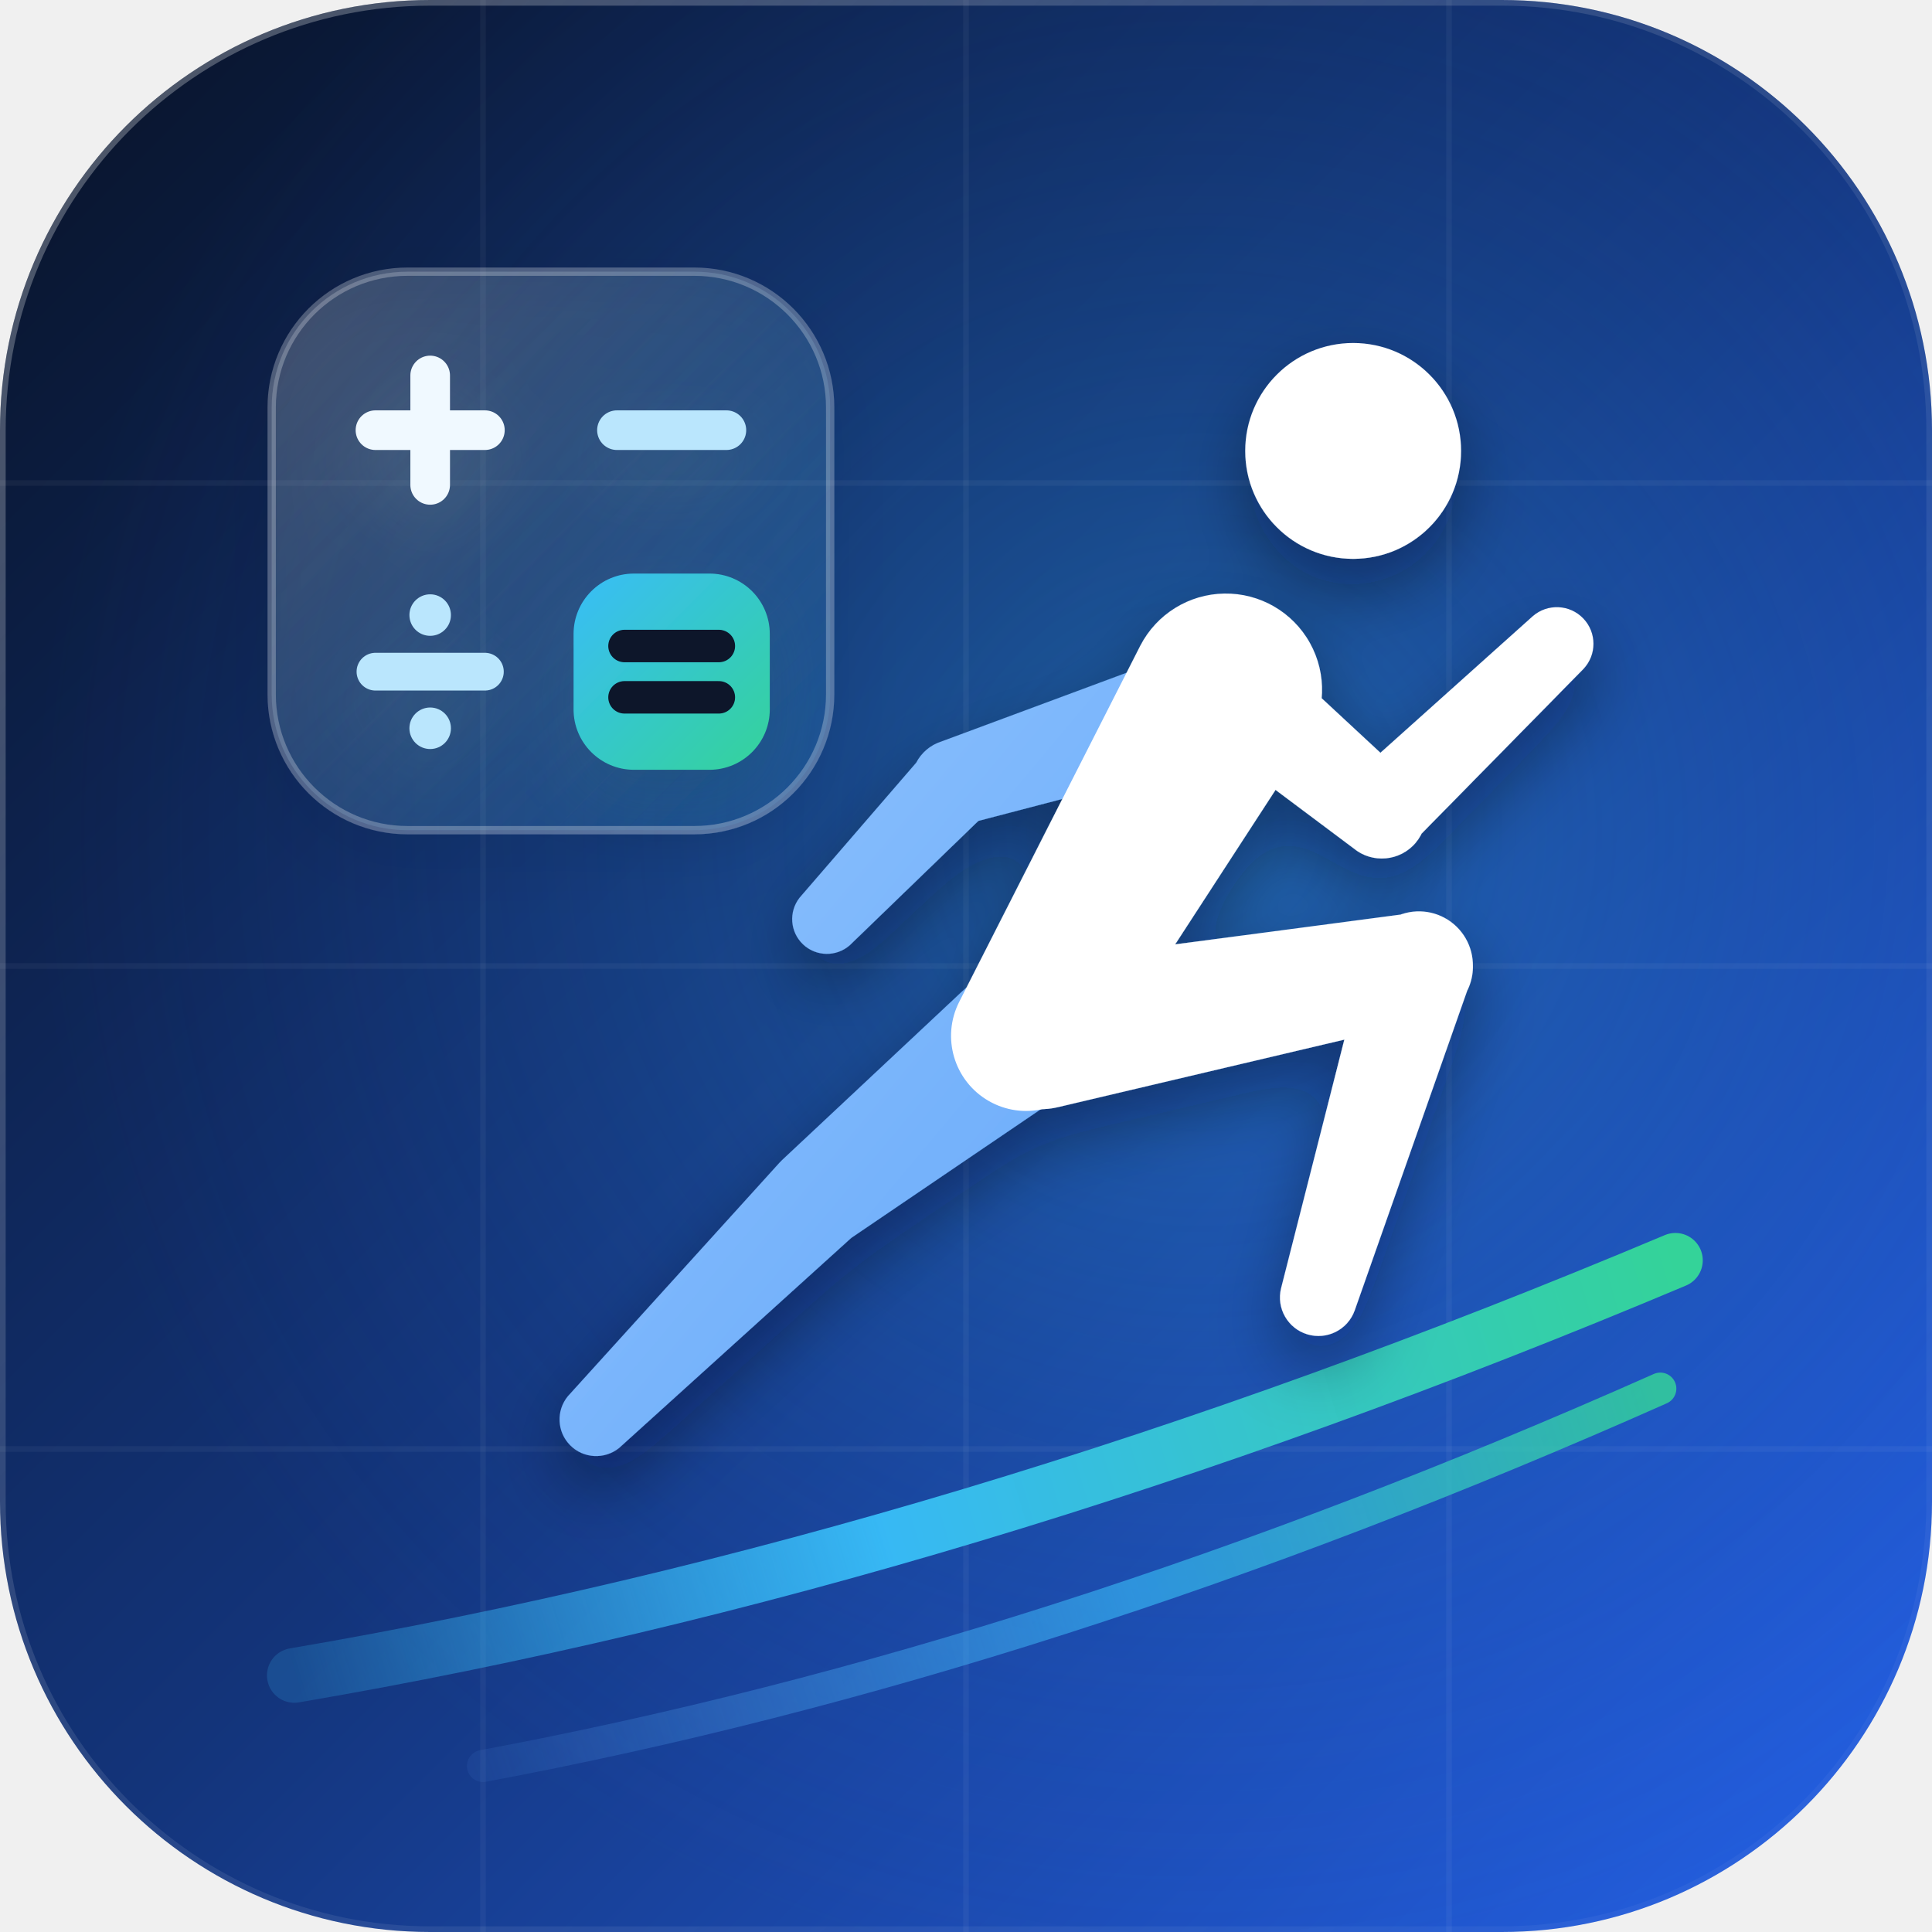
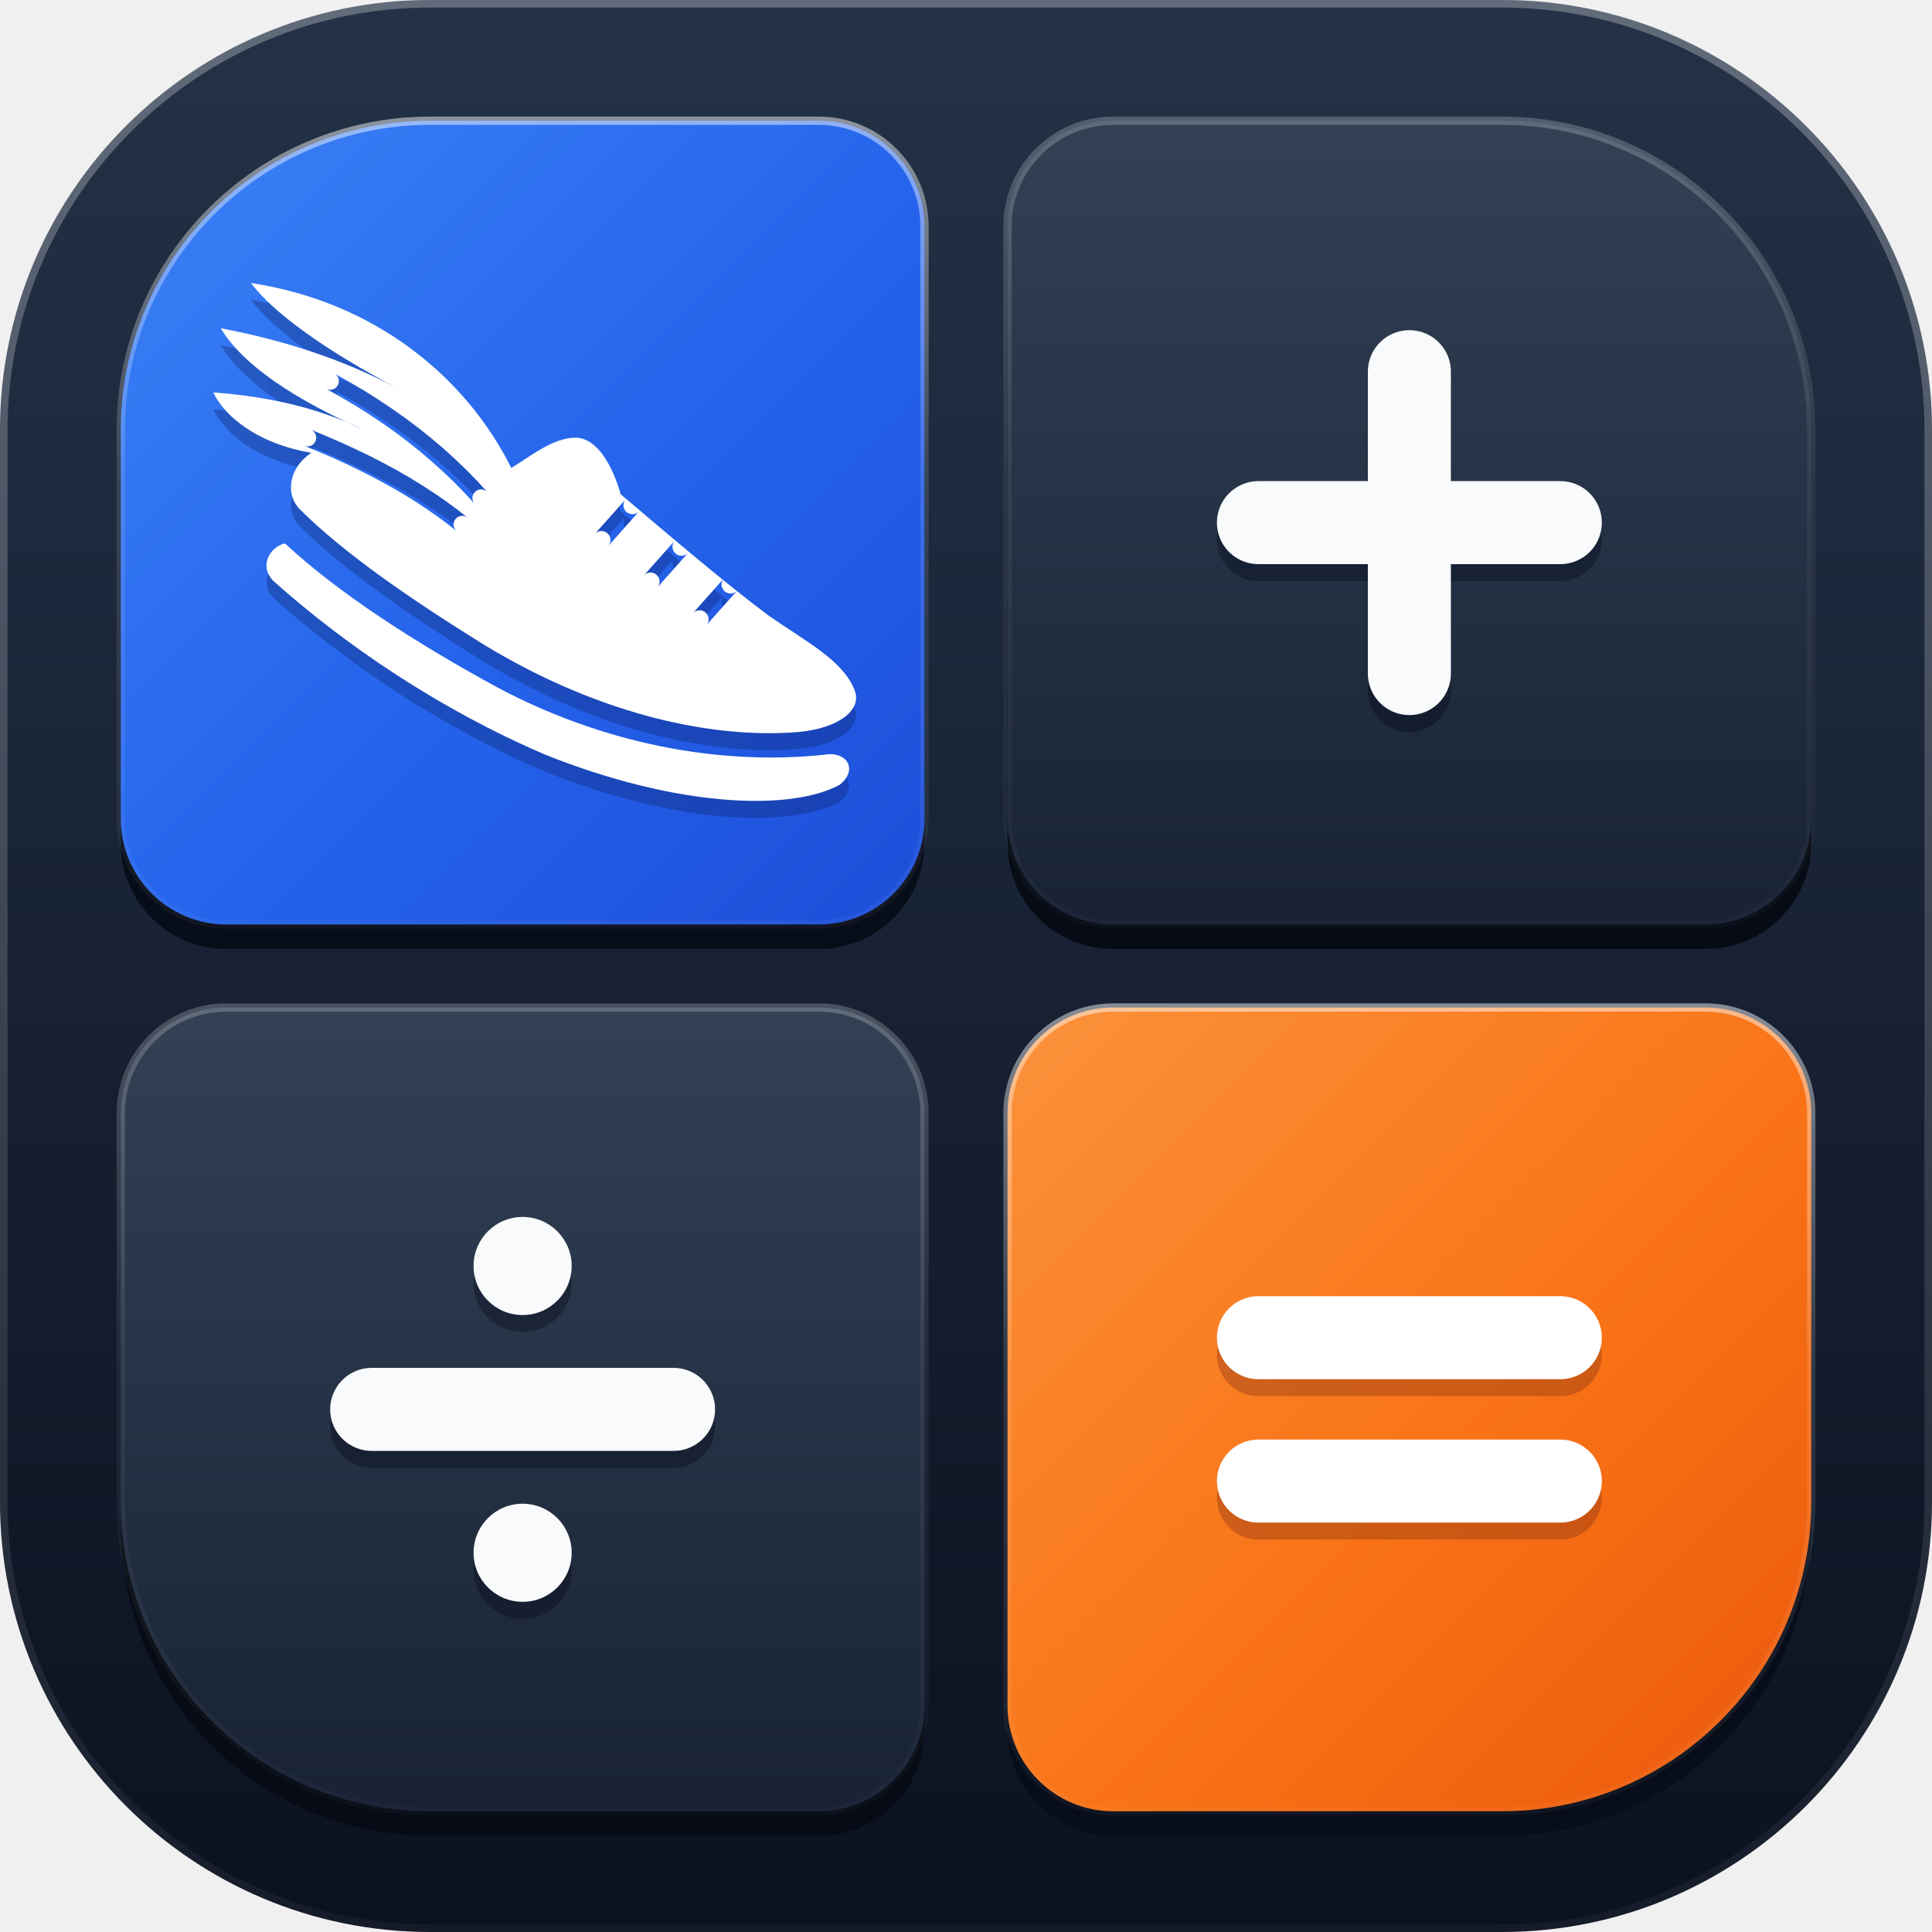
- <svg xmlns="http://www.w3.org/2000/svg" viewBox="0 0 512 512" width="100%" height="100%">
+ <svg xmlns="http://www.w3.org/2000/svg" viewBox="0 0 512 512" width="512" height="512">
  <defs>
-     <linearGradient id="bg" x1="0%" y1="0%" x2="100%" y2="100%">
-       <stop offset="0%" stop-color="#081226" />
-       <stop offset="50%" stop-color="#13347A" />
-       <stop offset="100%" stop-color="#2563EB" />
+     <linearGradient id="chassis" x1="0%" y1="0%" x2="0%" y2="100%">
+       <stop offset="0%" stop-color="#243247" />
+       <stop offset="100%" stop-color="#0B1120" />
    </linearGradient>
-     <radialGradient id="glow" cx="62%" cy="43%" r="60%">
-       <stop offset="0%" stop-color="#38BDF8" stop-opacity="0.32" />
-       <stop offset="100%" stop-color="#2563EB" stop-opacity="0" />
-     </radialGradient>
-     <linearGradient id="rim" x1="0%" y1="0%" x2="100%" y2="100%">
-       <stop offset="0%" stop-color="#FFFFFF" stop-opacity="0.30" />
-       <stop offset="50%" stop-color="#FFFFFF" stop-opacity="0.09" />
-       <stop offset="100%" stop-color="#FFFFFF" stop-opacity="0.03" />
+     <linearGradient id="chassisRim" x1="0%" y1="0%" x2="0%" y2="100%">
+       <stop offset="0%" stop-color="#FFFFFF" stop-opacity="0.28" />
+       <stop offset="100%" stop-color="#FFFFFF" stop-opacity="0.04" />
    </linearGradient>
-     <linearGradient id="track1" x1="78" y1="444" x2="444" y2="334" gradientUnits="userSpaceOnUse">
-       <stop offset="0%" stop-color="#38BDF8" stop-opacity="0.18" />
-       <stop offset="42%" stop-color="#38BDF8" stop-opacity="0.96" />
-       <stop offset="100%" stop-color="#34D399" stop-opacity="1" />
+     <linearGradient id="blueKey" x1="0%" y1="0%" x2="100%" y2="100%">
+       <stop offset="0%" stop-color="#3B82F6" />
+       <stop offset="55%" stop-color="#2563EB" />
+       <stop offset="100%" stop-color="#1D4ED8" />
    </linearGradient>
-     <linearGradient id="track2" x1="126" y1="470" x2="440" y2="370" gradientUnits="userSpaceOnUse">
-       <stop offset="0%" stop-color="#60A5FA" stop-opacity="0.08" />
-       <stop offset="55%" stop-color="#38BDF8" stop-opacity="0.62" />
-       <stop offset="100%" stop-color="#34D399" stop-opacity="0.84" />
+     <linearGradient id="slateKey" x1="0%" y1="0%" x2="0%" y2="100%">
+       <stop offset="0%" stop-color="#334155" />
+       <stop offset="100%" stop-color="#182234" />
    </linearGradient>
-     <linearGradient id="backLimb" x1="0%" y1="0%" x2="100%" y2="100%">
-       <stop offset="0%" stop-color="#93C5FD" />
-       <stop offset="100%" stop-color="#60A5FA" />
+     <linearGradient id="orangeKey" x1="0%" y1="0%" x2="100%" y2="100%">
+       <stop offset="0%" stop-color="#FB923C" />
+       <stop offset="55%" stop-color="#F97316" />
+       <stop offset="100%" stop-color="#EA580C" />
    </linearGradient>
-     <linearGradient id="mathTile" x1="0%" y1="0%" x2="100%" y2="100%">
-       <stop offset="0%" stop-color="#FFFFFF" stop-opacity="0.21" />
-       <stop offset="100%" stop-color="#38BDF8" stop-opacity="0.09" />
+     <linearGradient id="keyBevelLight" x1="0%" y1="0%" x2="0%" y2="100%">
+       <stop offset="0%" stop-color="#FFFFFF" stop-opacity="0.48" />
+       <stop offset="45%" stop-color="#FFFFFF" stop-opacity="0.12" />
+       <stop offset="100%" stop-color="#FFFFFF" stop-opacity="0.04" />
    </linearGradient>
-     <linearGradient id="eqTile" x1="0%" y1="0%" x2="100%" y2="100%">
-       <stop offset="0%" stop-color="#38BDF8" />
-       <stop offset="100%" stop-color="#34D399" />
+     <linearGradient id="slateBevelLight" x1="0%" y1="0%" x2="0%" y2="100%">
+       <stop offset="0%" stop-color="#FFFFFF" stop-opacity="0.22" />
+       <stop offset="45%" stop-color="#FFFFFF" stop-opacity="0.06" />
+       <stop offset="100%" stop-color="#FFFFFF" stop-opacity="0.02" />
    </linearGradient>
-     <filter id="softShadow" x="-18%" y="-18%" width="136%" height="136%">
-       <feDropShadow dx="0" dy="8" stdDeviation="9" flood-color="#040A18" flood-opacity="0.38" />
-     </filter>
-     <clipPath id="squircle">
+     <clipPath id="sq">
      <rect width="512" height="512" rx="114" ry="114" />
    </clipPath>
  </defs>
-   <g clip-path="url(#squircle)">
-     <rect width="512" height="512" fill="url(#bg)" />
-     <rect width="512" height="512" fill="url(#glow)" />
-     <g stroke="#FFFFFF" stroke-opacity="0.045" stroke-width="1.5">
-       <line x1="128" y1="0" x2="128" y2="512" />
-       <line x1="256" y1="0" x2="256" y2="512" />
-       <line x1="384" y1="0" x2="384" y2="512" />
-       <line x1="0" y1="128" x2="512" y2="128" />
-       <line x1="0" y1="256" x2="512" y2="256" />
-       <line x1="0" y1="384" x2="512" y2="384" />
-     </g>
+   <g clip-path="url(#sq)">
+     <rect width="512" height="512" fill="url(#chassis)" />
    <g>
-       <g transform="translate(72 72)" filter="url(#softShadow)">
-         <rect width="148" height="148" rx="36" fill="url(#mathTile)" stroke="#FFFFFF" stroke-opacity="0.26" stroke-width="2.2" />
-         <g transform="translate(42 42)" stroke="#F0F9FF" stroke-width="10.5" stroke-linecap="round">
-           <line x1="-14.5" y1="0" x2="14.5" y2="0" />
-           <line x1="0" y1="-14.5" x2="0" y2="14.5" />
-         </g>
-         <g transform="translate(106 42)" stroke="#BAE6FD" stroke-width="10.5" stroke-linecap="round">
-           <line x1="-14.5" y1="0" x2="14.5" y2="0" />
-         </g>
-         <g transform="translate(42 106)">
-           <line x1="-14.5" y1="0" x2="14.5" y2="0" stroke="#BAE6FD" stroke-width="10" stroke-linecap="round" />
-           <circle cx="0" cy="-15" r="5.5" fill="#BAE6FD" />
-           <circle cx="0" cy="15" r="5.5" fill="#BAE6FD" />
-         </g>
-         <g transform="translate(106 106)">
-           <rect x="-26" y="-26" width="52" height="52" rx="16" fill="url(#eqTile)" />
-           <line x1="-12.5" y1="-6.8" x2="12.5" y2="-6.8" stroke="#07132A" stroke-width="8.6" stroke-linecap="round" />
-           <line x1="-12.5" y1="6.8" x2="12.5" y2="6.8" stroke="#07132A" stroke-width="8.6" stroke-linecap="round" />
-         </g>
+       <path d="M 114.0 38.5 L 217.0 38.5 A 28.0 28.0 0 0 1 245.0 66.5 L 245.0 223.5 A 28.0 28.0 0 0 1 217.0 251.5 L 60.0 251.5 A 28.0 28.0 0 0 1 32.0 223.5 L 32.0 120.5 A 82.0 82.0 0 0 1 114.0 38.5 Z" fill="#070D19" />
+       <path d="M 295.0 38.5 L 398.0 38.5 A 82.0 82.0 0 0 1 480.0 120.5 L 480.0 223.5 A 28.0 28.0 0 0 1 452.0 251.5 L 295.0 251.5 A 28.0 28.0 0 0 1 267.0 223.5 L 267.0 66.5 A 28.0 28.0 0 0 1 295.0 38.5 Z" fill="#060B15" />
+       <path d="M 60.0 273.5 L 217.0 273.5 A 28.0 28.0 0 0 1 245.0 301.5 L 245.0 458.5 A 28.0 28.0 0 0 1 217.0 486.5 L 114.0 486.5 A 82.0 82.0 0 0 1 32.0 404.5 L 32.0 301.5 A 28.0 28.0 0 0 1 60.0 273.5 Z" fill="#060B15" />
+       <path d="M 295.0 273.5 L 452.0 273.5 A 28.0 28.0 0 0 1 480.0 301.5 L 480.0 404.5 A 82.0 82.0 0 0 1 398.0 486.5 L 295.0 486.5 A 28.0 28.0 0 0 1 267.0 458.5 L 267.0 301.5 A 28.0 28.0 0 0 1 295.0 273.5 Z" fill="#070D19" />
+       <path d="M 114.0 32.0 L 217.0 32.0 A 28.0 28.0 0 0 1 245.0 60.0 L 245.0 217.0 A 28.0 28.0 0 0 1 217.0 245.0 L 60.0 245.0 A 28.0 28.0 0 0 1 32.0 217.0 L 32.0 114.0 A 82.0 82.0 0 0 1 114.0 32.0 Z" fill="url(#blueKey)" stroke="url(#keyBevelLight)" stroke-width="2.2" />
+       <path transform="translate(141.5 144.5)" d="M -75 -65 C -42 -60, -18 -40, -6 -16 C -1 -19, 5 -24, 11 -24 C 17 -24, 21 -16, 23 -9 C 36 2, 50 14, 62 23 C 72 30, 82 35, 85 43 C 87 48, 81 53, 70 54 C 45 56, 15 48, -13 31 C -34 18, -51 6, -62 -5 C -66 -9, -65 -16, -59 -20 C -71 -22, -81 -28, -85 -36 C -71 -35, -57 -32, -45 -26 C -63 -34, -77 -43, -83 -53 C -67 -50, -51 -45, -36 -37 C -55 -47, -69 -57, -75 -65 Z M -66 4 C -52 17, -32 30, -10 42 C 18 57, 49 63, 77 60 C 83 59, 86 64, 81 68 C 68 75, 38 74, 3 60 C -25 48, -50 31, -69 14 C -73 10, -70 5, -66 4 Z M -55.10 -36.98 L -51.20 -34.80 L -47.42 -32.56 L -43.75 -30.26 L -40.19 -27.88 L -36.74 -25.44 L -33.41 -22.93 L -30.18 -20.36 L -27.07 -17.71 L -24.07 -15.00 L -21.17 -12.23 L -18.39 -9.38 L -15.72 -6.47 A 2.30 2.30 0 0 1 -12.28 -9.53 L -15.05 -12.55 L -17.94 -15.50 L -20.93 -18.37 L -24.04 -21.18 L -27.26 -23.91 L -30.59 -26.57 L -34.03 -29.16 L -37.59 -31.67 L -41.25 -34.12 L -45.02 -36.49 L -48.91 -38.79 L -52.90 -41.02 A 2.30 2.30 0 0 1 -55.10 -36.98 Z M -60.85 -21.86 L -56.79 -20.19 L -52.85 -18.48 L -49.05 -16.73 L -45.36 -14.94 L -41.81 -13.11 L -38.38 -11.24 L -35.07 -9.34 L -31.89 -7.39 L -28.84 -5.40 L -25.92 -3.38 L -23.12 -1.32 L -20.45 0.79 A 2.30 2.30 0 0 1 -17.55 -2.79 L -20.34 -4.98 L -23.25 -7.12 L -26.28 -9.22 L -29.44 -11.28 L -32.72 -13.29 L -36.12 -15.26 L -39.65 -17.18 L -43.30 -19.06 L -47.08 -20.89 L -50.98 -22.68 L -55.00 -24.43 L -59.15 -26.14 A 2.30 2.30 0 0 1 -60.85 -21.86 Z M 24.21 -7.59 L 16.21 1.41 A 2.40 2.40 0 0 1 19.79 4.59 L 27.79 -4.41 A 2.40 2.40 0 0 1 24.21 -7.59 Z M 37.21 3.41 L 29.21 12.41 A 2.40 2.40 0 0 1 32.79 15.59 L 40.79 6.59 A 2.40 2.40 0 0 1 37.21 3.41 Z M 50.21 13.41 L 42.21 22.41 A 2.40 2.40 0 0 1 45.79 25.59 L 53.79 16.59 A 2.40 2.40 0 0 1 50.21 13.41 Z" fill="#0A1E5E" fill-opacity="0.32" fill-rule="evenodd" />
+       <path transform="translate(141.5 140.0)" d="M -75 -65 C -42 -60, -18 -40, -6 -16 C -1 -19, 5 -24, 11 -24 C 17 -24, 21 -16, 23 -9 C 36 2, 50 14, 62 23 C 72 30, 82 35, 85 43 C 87 48, 81 53, 70 54 C 45 56, 15 48, -13 31 C -34 18, -51 6, -62 -5 C -66 -9, -65 -16, -59 -20 C -71 -22, -81 -28, -85 -36 C -71 -35, -57 -32, -45 -26 C -63 -34, -77 -43, -83 -53 C -67 -50, -51 -45, -36 -37 C -55 -47, -69 -57, -75 -65 Z M -66 4 C -52 17, -32 30, -10 42 C 18 57, 49 63, 77 60 C 83 59, 86 64, 81 68 C 68 75, 38 74, 3 60 C -25 48, -50 31, -69 14 C -73 10, -70 5, -66 4 Z M -55.10 -36.98 L -51.20 -34.80 L -47.42 -32.56 L -43.75 -30.26 L -40.19 -27.88 L -36.74 -25.44 L -33.41 -22.93 L -30.18 -20.36 L -27.07 -17.71 L -24.07 -15.00 L -21.17 -12.23 L -18.39 -9.38 L -15.72 -6.47 A 2.30 2.30 0 0 1 -12.28 -9.53 L -15.05 -12.55 L -17.94 -15.50 L -20.93 -18.37 L -24.04 -21.18 L -27.26 -23.91 L -30.59 -26.57 L -34.03 -29.16 L -37.59 -31.67 L -41.25 -34.12 L -45.02 -36.49 L -48.91 -38.79 L -52.90 -41.02 A 2.30 2.30 0 0 1 -55.10 -36.98 Z M -60.85 -21.86 L -56.79 -20.19 L -52.85 -18.48 L -49.05 -16.73 L -45.36 -14.94 L -41.81 -13.11 L -38.38 -11.24 L -35.07 -9.34 L -31.89 -7.39 L -28.84 -5.40 L -25.92 -3.38 L -23.12 -1.32 L -20.45 0.79 A 2.30 2.30 0 0 1 -17.55 -2.79 L -20.34 -4.98 L -23.25 -7.12 L -26.28 -9.22 L -29.44 -11.28 L -32.72 -13.29 L -36.12 -15.26 L -39.65 -17.18 L -43.30 -19.06 L -47.08 -20.89 L -50.98 -22.68 L -55.00 -24.43 L -59.15 -26.14 A 2.30 2.30 0 0 1 -60.85 -21.86 Z M 24.21 -7.59 L 16.21 1.41 A 2.40 2.40 0 0 1 19.79 4.59 L 27.79 -4.41 A 2.40 2.40 0 0 1 24.21 -7.59 Z M 37.21 3.41 L 29.21 12.41 A 2.40 2.40 0 0 1 32.79 15.59 L 40.79 6.59 A 2.40 2.40 0 0 1 37.21 3.41 Z M 50.21 13.41 L 42.21 22.41 A 2.40 2.40 0 0 1 45.79 25.59 L 53.79 16.59 A 2.40 2.40 0 0 1 50.21 13.41 Z" fill="#FFFFFF" fill-rule="evenodd" />
+       <path d="M 295.0 32.0 L 398.0 32.0 A 82.0 82.0 0 0 1 480.0 114.0 L 480.0 217.0 A 28.0 28.0 0 0 1 452.0 245.0 L 295.0 245.0 A 28.0 28.0 0 0 1 267.0 217.0 L 267.0 60.0 A 28.0 28.0 0 0 1 295.0 32.0 Z" fill="url(#slateKey)" stroke="url(#slateBevelLight)" stroke-width="2.2" />
+       <g transform="translate(373.5 143.0)" stroke="#020617" stroke-opacity="0.35" stroke-width="22" stroke-linecap="round">
+         <line x1="-40" y1="0" x2="40" y2="0" />
+         <line x1="0" y1="-40" x2="0" y2="40" />
      </g>
-       <path d="M 78 444 Q 254 414 444 334" stroke="url(#track1)" stroke-width="14.5" stroke-linecap="round" fill="none" />
-       <path d="M 128 468 Q 278 440 440 368" stroke="url(#track2)" stroke-width="8.5" stroke-linecap="round" fill="none" />
-       <g filter="url(#softShadow)">
-         <path d="M 306.6 175.3 L 249.5 196.5 A 11.4 11.4 0 0 0 256.4 218.3 L 315.3 202.9 A 14.5 14.5 0 1 0 306.6 175.3 Z M 244.9 199.7 L 211.9 237.9 A 9.2 9.2 0 0 0 225.2 250.5 L 261.5 215.4 A 11.4 11.4 0 1 0 244.9 199.7 Z M 254.9 262.8 L 207.4 307.3 A 13.8 13.8 0 0 0 224.5 328.8 L 278.4 292.2 A 18.9 18.9 0 1 0 254.9 262.8 Z M 206.6 308.1 L 150.5 370.0 A 9.7 9.7 0 0 0 164.1 383.7 L 226.1 327.6 A 13.8 13.8 0 1 0 206.6 308.1 Z" fill="url(#backLimb)" />
-         <path d="M 302.2 171.1 L 254.2 265.5 A 19.9 19.9 0 0 0 288.6 285.4 L 346.3 196.6 A 25.5 25.5 0 1 0 302.2 171.1 Z M 280.4 293.4 L 379.2 270.1 A 14.3 14.3 0 0 0 374.0 242.0 L 273.4 255.3 A 19.4 19.4 0 1 0 280.4 293.4 Z M 362.1 252.6 L 339.5 341.4 A 10.2 10.2 0 0 0 359.0 347.3 L 389.4 260.9 A 14.3 14.3 0 1 0 362.1 252.6 Z M 320.5 196.2 L 358.7 224.8 A 11.7 11.7 0 0 0 373.7 206.8 L 338.7 174.3 A 14.3 14.3 0 1 0 320.5 196.2 Z M 374.1 223.6 L 419.6 177.3 A 9.7 9.7 0 0 0 406.2 163.3 L 357.9 206.6 A 11.7 11.7 0 1 0 374.1 223.6 Z" fill="#FFFFFF" />
-         <circle cx="358.6" cy="119.5" r="28.6" fill="#FFFFFF" />
+       <g transform="translate(373.5 138.5)" stroke="#F8FAFC" stroke-width="22" stroke-linecap="round">
+         <line x1="-40" y1="0" x2="40" y2="0" />
+         <line x1="0" y1="-40" x2="0" y2="40" />
+       </g>
+       <path d="M 60.0 267.0 L 217.0 267.0 A 28.0 28.0 0 0 1 245.0 295.0 L 245.0 452.0 A 28.0 28.0 0 0 1 217.0 480.0 L 114.0 480.0 A 82.0 82.0 0 0 1 32.0 398.0 L 32.0 295.0 A 28.0 28.0 0 0 1 60.0 267.0 Z" fill="url(#slateKey)" stroke="url(#slateBevelLight)" stroke-width="2.2" />
+       <g transform="translate(138.5 378.0)" opacity="0.35">
+         <line x1="-40" y1="0" x2="40" y2="0" stroke="#020617" stroke-width="22" stroke-linecap="round" />
+         <circle cx="0" cy="-38" r="13" fill="#020617" />
+         <circle cx="0" cy="38" r="13" fill="#020617" />
+       </g>
+       <g transform="translate(138.5 373.5)">
+         <line x1="-40" y1="0" x2="40" y2="0" stroke="#F8FAFC" stroke-width="22" stroke-linecap="round" />
+         <circle cx="0" cy="-38" r="13" fill="#F8FAFC" />
+         <circle cx="0" cy="38" r="13" fill="#F8FAFC" />
+       </g>
+       <path d="M 295.0 267.0 L 452.0 267.0 A 28.0 28.0 0 0 1 480.0 295.0 L 480.0 398.0 A 82.0 82.0 0 0 1 398.0 480.0 L 295.0 480.0 A 28.0 28.0 0 0 1 267.0 452.0 L 267.0 295.0 A 28.0 28.0 0 0 1 295.0 267.0 Z" fill="url(#orangeKey)" stroke="url(#keyBevelLight)" stroke-width="2.2" />
+       <g transform="translate(373.5 378.0)" stroke="#7C2D12" stroke-opacity="0.35" stroke-width="22" stroke-linecap="round">
+         <line x1="-40" y1="-19" x2="40" y2="-19" />
+         <line x1="-40" y1="19" x2="40" y2="19" />
+       </g>
+       <g transform="translate(373.5 373.5)" stroke="#FFFFFF" stroke-width="22" stroke-linecap="round">
+         <line x1="-40" y1="-19" x2="40" y2="-19" />
+         <line x1="-40" y1="19" x2="40" y2="19" />
      </g>
    </g>
  </g>
-   <rect x="0.75" y="0.75" width="510.5" height="510.5" rx="113.25" ry="113.25" fill="none" stroke="url(#rim)" stroke-width="1.5" />
+   <rect x="1" y="1" width="510" height="510" rx="113" ry="113" fill="none" stroke="url(#chassisRim)" stroke-width="2" />
</svg>
